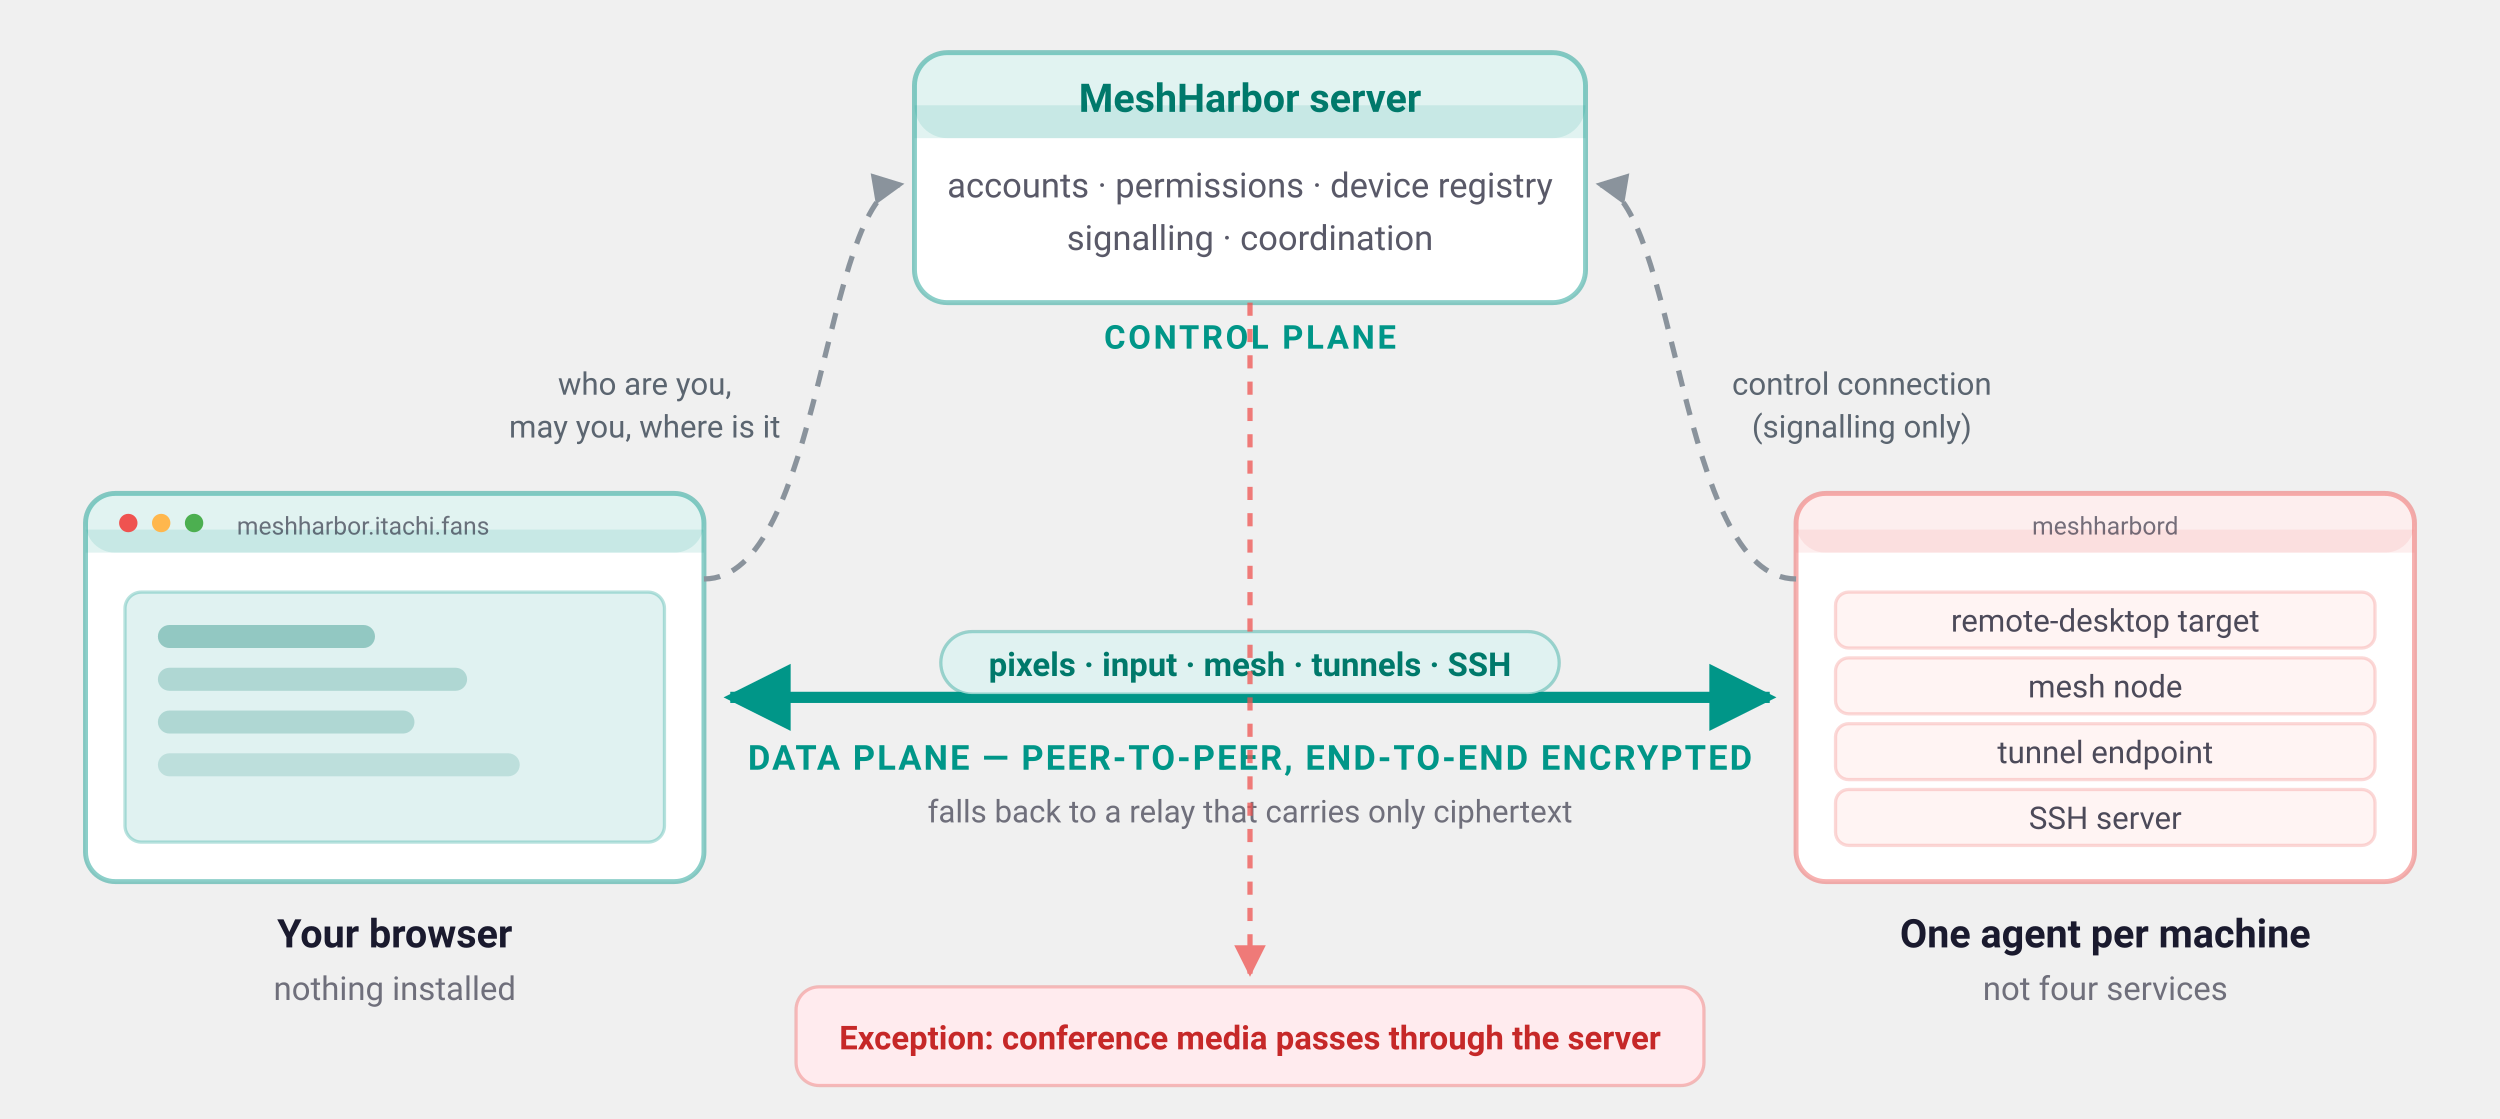
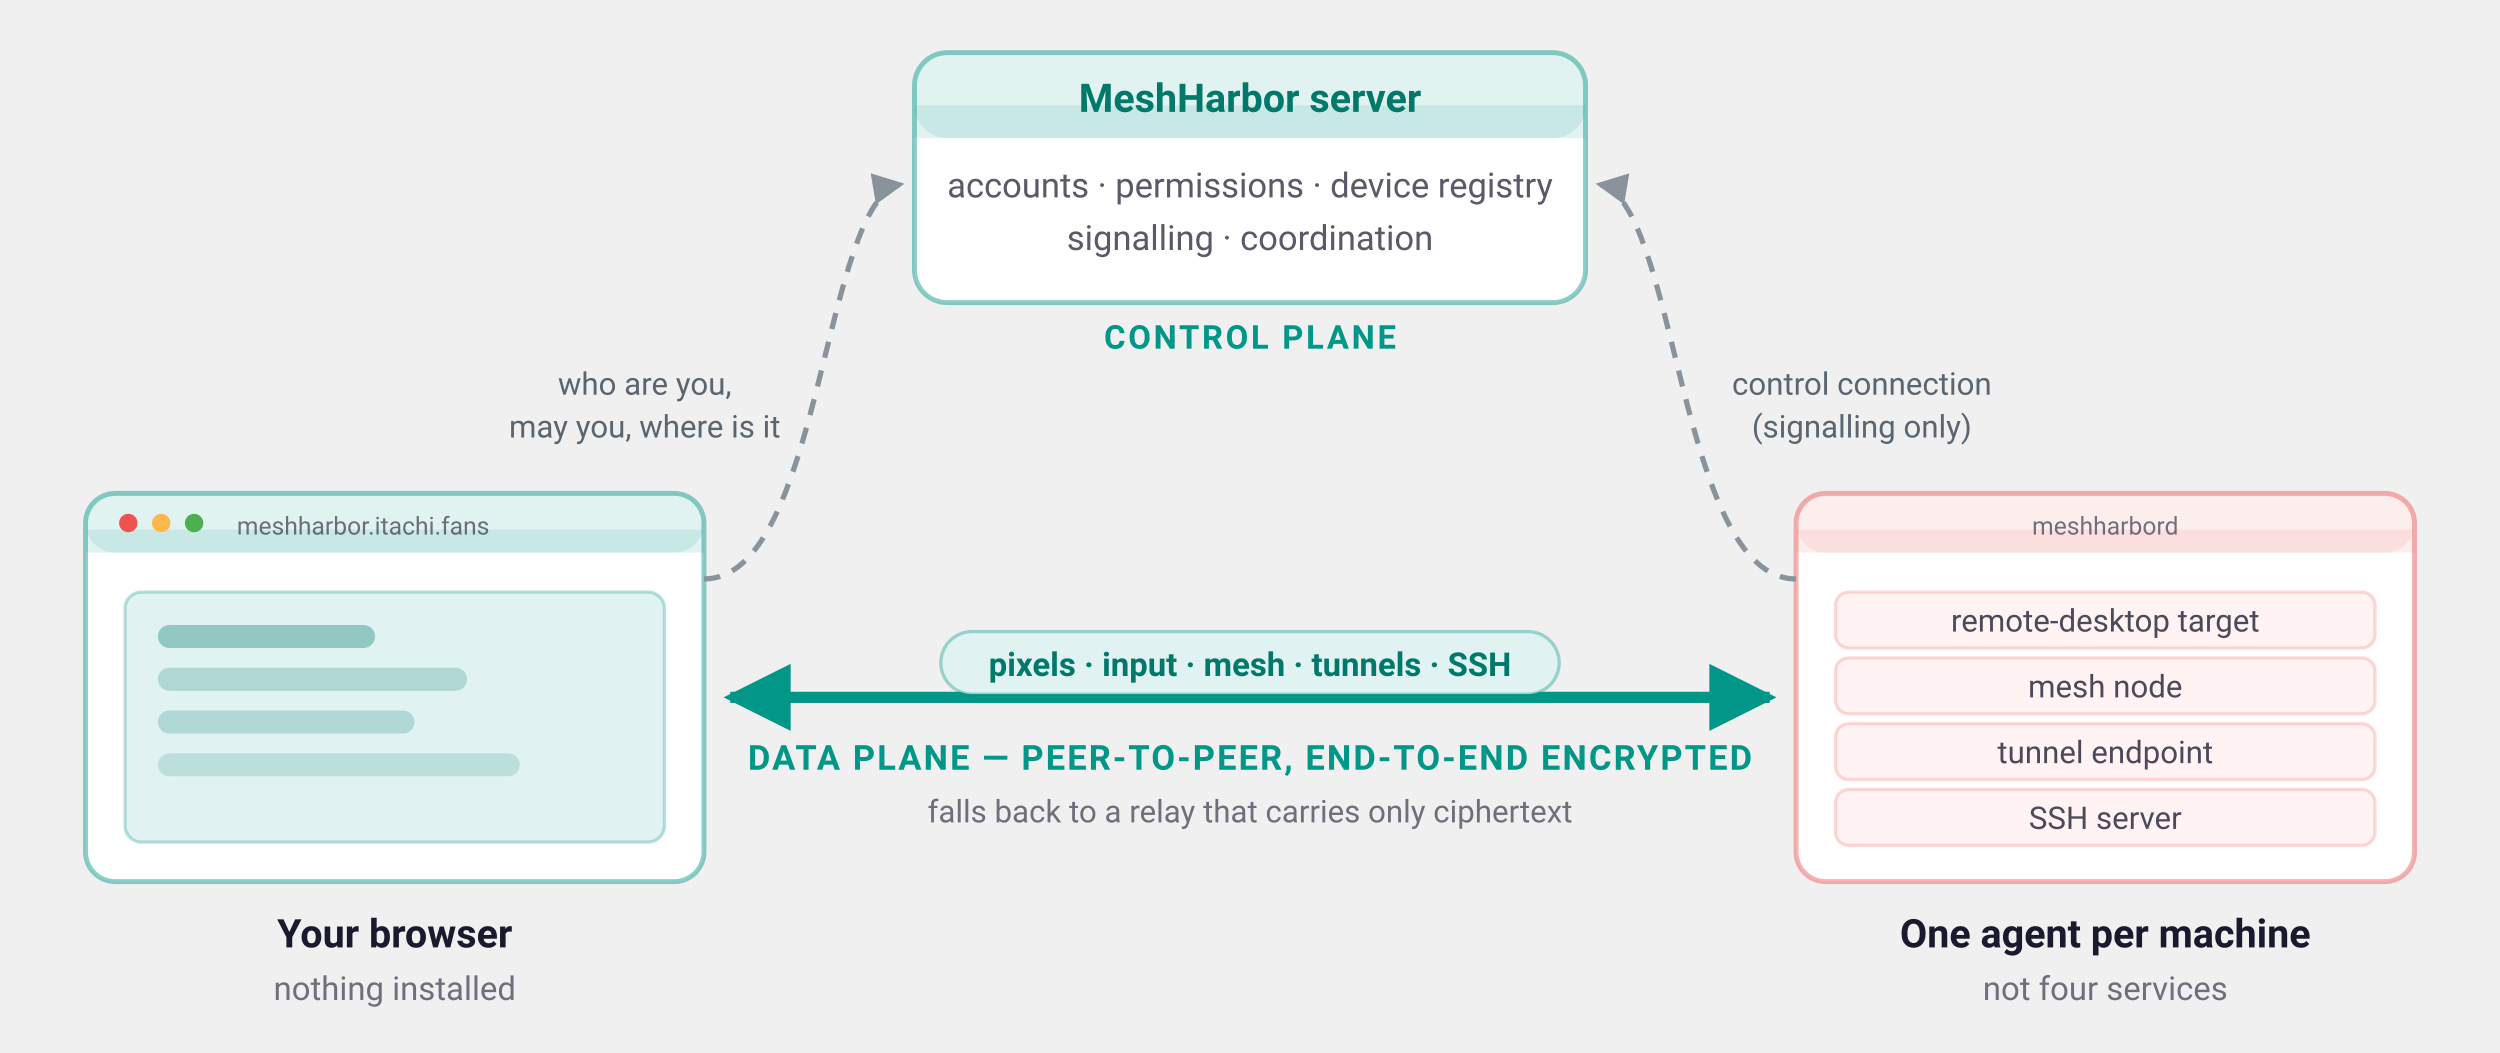
- <svg xmlns="http://www.w3.org/2000/svg" viewBox="0 0 760 340" font-family="system-ui, -apple-system, 'Segoe UI', Roboto, sans-serif" role="img" aria-labelledby="cdp-t cdp-d">
+ <svg xmlns="http://www.w3.org/2000/svg" viewBox="0 0 760 320" font-family="system-ui, -apple-system, 'Segoe UI', Roboto, sans-serif" role="img" aria-labelledby="cdp-t cdp-d">
  <defs>
    <marker id="cdp-arrow-teal" viewBox="0 0 10 10" refX="9" refY="5" markerWidth="6" markerHeight="6" orient="auto-start-reverse">
      <path d="M0 0 L10 5 L0 10 z" fill="#009688" />
    </marker>
    <marker id="cdp-arrow-coral" viewBox="0 0 10 10" refX="9" refY="5" markerWidth="6" markerHeight="6" orient="auto-start-reverse">
      <path d="M0 0 L10 5 L0 10 z" fill="#ef5350" />
    </marker>
    <marker id="cdp-arrow-grey" viewBox="0 0 10 10" refX="9" refY="5" markerWidth="6" markerHeight="6" orient="auto-start-reverse">
      <path d="M0 0 L10 5 L0 10 z" fill="#8a939c" />
    </marker>
  </defs>
  <rect x="278" y="16" width="204" height="76" rx="10" fill="#ffffff" stroke="rgba(0,150,136,0.45)" stroke-width="1.5" />
  <rect x="278" y="16" width="204" height="26" rx="10" fill="rgba(0,150,136,0.12)" />
  <rect x="278" y="32" width="204" height="10" fill="rgba(0,150,136,0.12)" />
  <text x="380" y="34" font-size="12" font-weight="700" fill="#00796b" text-anchor="middle">MeshHarbor server</text>
  <text x="380" y="60" font-size="10.5" fill="rgba(26,26,46,0.72)" text-anchor="middle">accounts · permissions · device registry</text>
  <text x="380" y="76" font-size="10.5" fill="rgba(26,26,46,0.72)" text-anchor="middle">signalling · coordination</text>
  <text x="380" y="106" font-size="10" font-weight="700" fill="#009688" text-anchor="middle" letter-spacing="0.08em">CONTROL PLANE</text>
  <rect x="26" y="150" width="188" height="118" rx="9" fill="#ffffff" stroke="rgba(0,150,136,0.45)" stroke-width="1.5" />
  <rect x="26" y="150" width="188" height="18" rx="9" fill="rgba(0,150,136,0.12)" />
  <rect x="26" y="161" width="188" height="7" fill="rgba(0,150,136,0.12)" />
  <circle cx="39" cy="159" r="2.8" fill="#ef5350" />
  <circle cx="49" cy="159" r="2.8" fill="#ffb74d" />
  <circle cx="59" cy="159" r="2.8" fill="#4caf50" />
  <text x="72" y="162.5" font-size="7.5" fill="rgba(26,26,46,0.6)">meshharbor.itachi.fans</text>
  <rect x="38" y="180" width="164" height="76" rx="5" fill="#e0f2f1" stroke="rgba(0,150,136,0.28)" />
  <rect x="48" y="190" width="66" height="7" rx="3.5" fill="rgba(0,121,107,0.35)" />
  <rect x="48" y="203" width="94" height="7" rx="3.5" fill="rgba(0,121,107,0.22)" />
  <rect x="48" y="216" width="78" height="7" rx="3.5" fill="rgba(0,121,107,0.22)" />
  <rect x="48" y="229" width="110" height="7" rx="3.5" fill="rgba(0,121,107,0.16)" />
  <text x="120" y="288" font-size="12" font-weight="700" fill="#1a1a2e" text-anchor="middle">Your browser</text>
  <text x="120" y="304" font-size="10" fill="rgba(26,26,46,0.6)" text-anchor="middle">nothing installed</text>
  <rect x="546" y="150" width="188" height="118" rx="9" fill="#ffffff" stroke="rgba(239,83,80,0.45)" stroke-width="1.5" />
  <rect x="546" y="150" width="188" height="18" rx="9" fill="rgba(239,83,80,0.10)" />
  <rect x="546" y="161" width="188" height="7" fill="rgba(239,83,80,0.10)" />
  <text x="640" y="162.5" font-size="7.5" fill="rgba(26,26,46,0.6)" text-anchor="middle">meshharbord</text>
  <g font-size="9.5" fill="rgba(26,26,46,0.78)">
    <rect x="558" y="180" width="164" height="17" rx="4" fill="#fff4f3" stroke="rgba(239,83,80,0.22)" />
    <text x="640" y="192" text-anchor="middle">remote-desktop target</text>
    <rect x="558" y="200" width="164" height="17" rx="4" fill="#fff4f3" stroke="rgba(239,83,80,0.22)" />
    <text x="640" y="212" text-anchor="middle">mesh node</text>
    <rect x="558" y="220" width="164" height="17" rx="4" fill="#fff4f3" stroke="rgba(239,83,80,0.22)" />
    <text x="640" y="232" text-anchor="middle">tunnel endpoint</text>
    <rect x="558" y="240" width="164" height="17" rx="4" fill="#fff4f3" stroke="rgba(239,83,80,0.22)" />
    <text x="640" y="252" text-anchor="middle">SSH server</text>
  </g>
  <text x="640" y="288" font-size="12" font-weight="700" fill="#1a1a2e" text-anchor="middle">One agent per machine</text>
  <text x="640" y="304" font-size="10" fill="rgba(26,26,46,0.6)" text-anchor="middle">not four services</text>
  <path d="M214 176 C 250 176 250 60 274 56" fill="none" stroke="#8a939c" stroke-width="1.6" stroke-dasharray="5 4" marker-end="url(#cdp-arrow-grey)" />
  <path d="M546 176 C 510 176 510 60 486 56" fill="none" stroke="#8a939c" stroke-width="1.6" stroke-dasharray="5 4" marker-end="url(#cdp-arrow-grey)" />
  <text x="196" y="120" font-size="9.5" fill="#5b6570" text-anchor="middle">who are you,</text>
  <text x="196" y="133" font-size="9.5" fill="#5b6570" text-anchor="middle">may you, where is it</text>
  <text x="566" y="120" font-size="9.5" fill="#5b6570" text-anchor="middle">control connection</text>
  <text x="566" y="133" font-size="9.5" fill="#5b6570" text-anchor="middle">(signalling only)</text>
  <path d="M222 212 L 538 212" fill="none" stroke="#009688" stroke-width="3.4" marker-start="url(#cdp-arrow-teal)" marker-end="url(#cdp-arrow-teal)" />
  <rect x="286" y="192" width="188" height="19" rx="9.5" fill="#e0f2f1" stroke="rgba(0,150,136,0.35)" />
  <text x="380" y="205.5" font-size="10" font-weight="700" fill="#00796b" text-anchor="middle">pixels · input · mesh · tunnels · SSH</text>
  <text x="380" y="234" font-size="10.5" font-weight="700" fill="#009688" text-anchor="middle" letter-spacing="0.06em">DATA PLANE — PEER-TO-PEER, END-TO-END ENCRYPTED</text>
  <text x="380" y="250" font-size="9.5" fill="rgba(26,26,46,0.6)" text-anchor="middle">falls back to a relay that carries only ciphertext</text>
-   <rect x="242" y="300" width="276" height="30" rx="7" fill="#ffebee" stroke="rgba(239,83,80,0.35)" />
-   <path d="M380 92 L 380 296" fill="none" stroke="#ef5350" stroke-width="1.6" stroke-dasharray="4 4" marker-end="url(#cdp-arrow-coral)" opacity="0.75" />
-   <text x="380" y="319" font-size="10" font-weight="700" fill="#c62828" text-anchor="middle">Exception: conference media passes through the server</text>
</svg>
